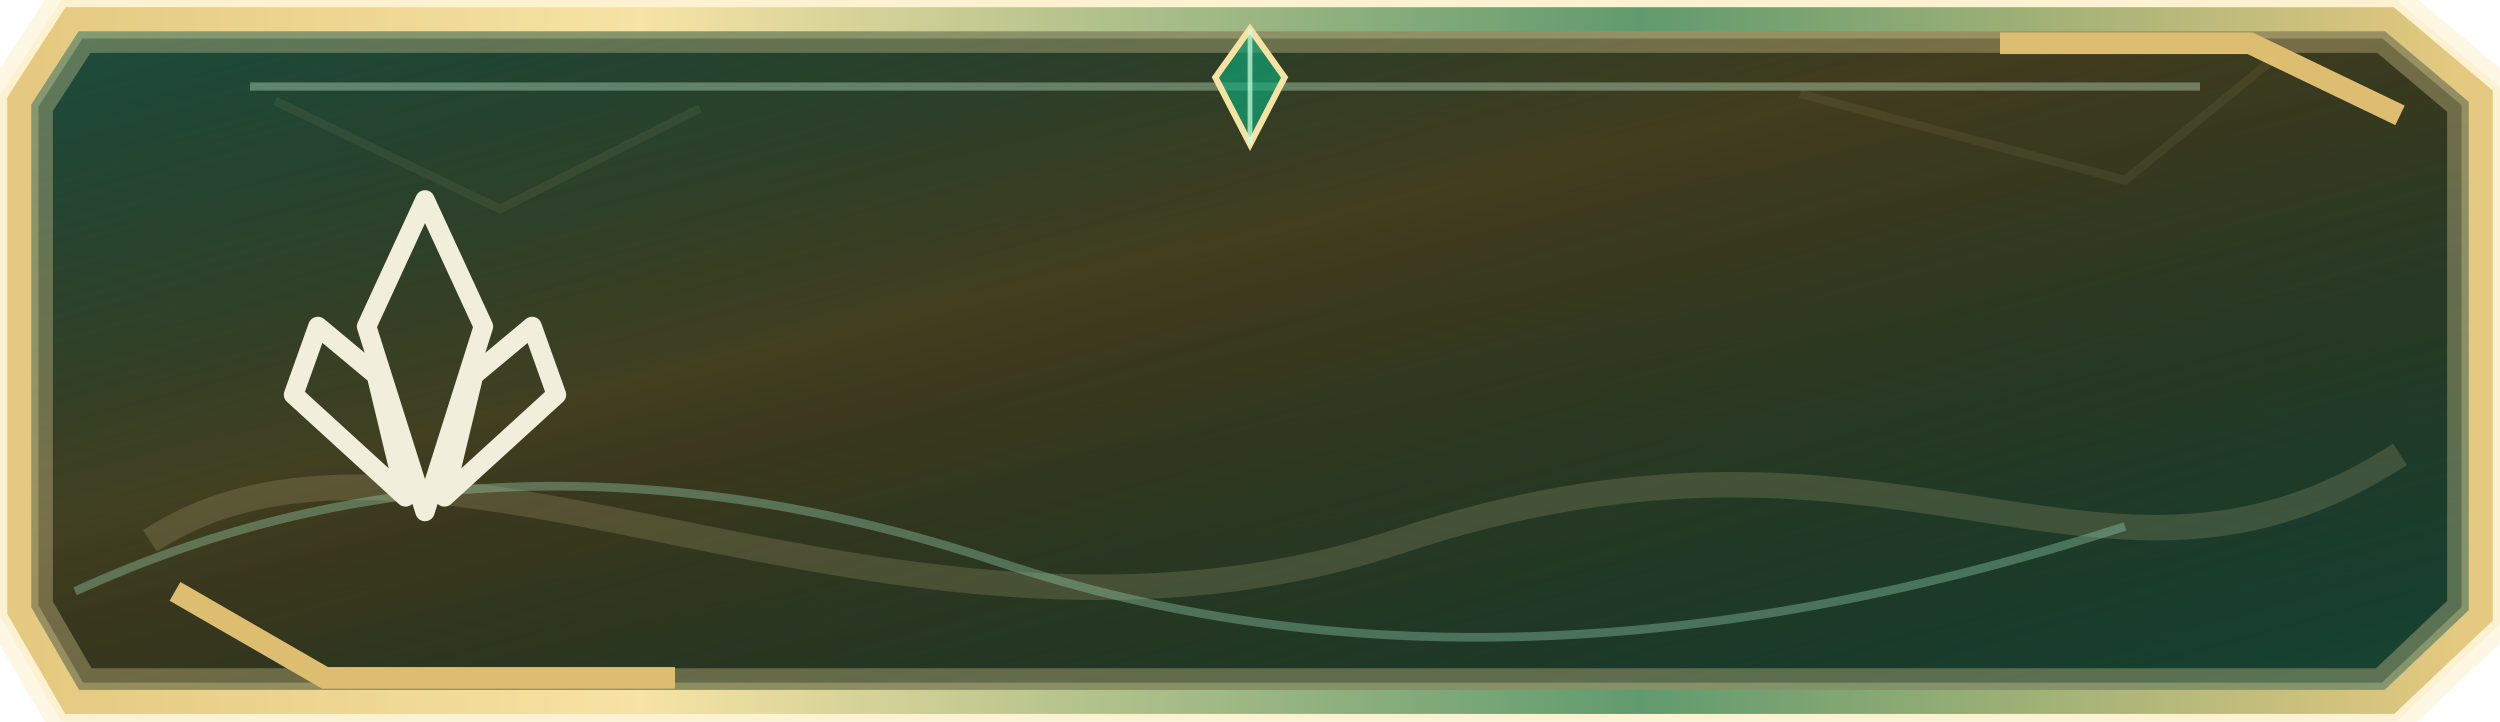
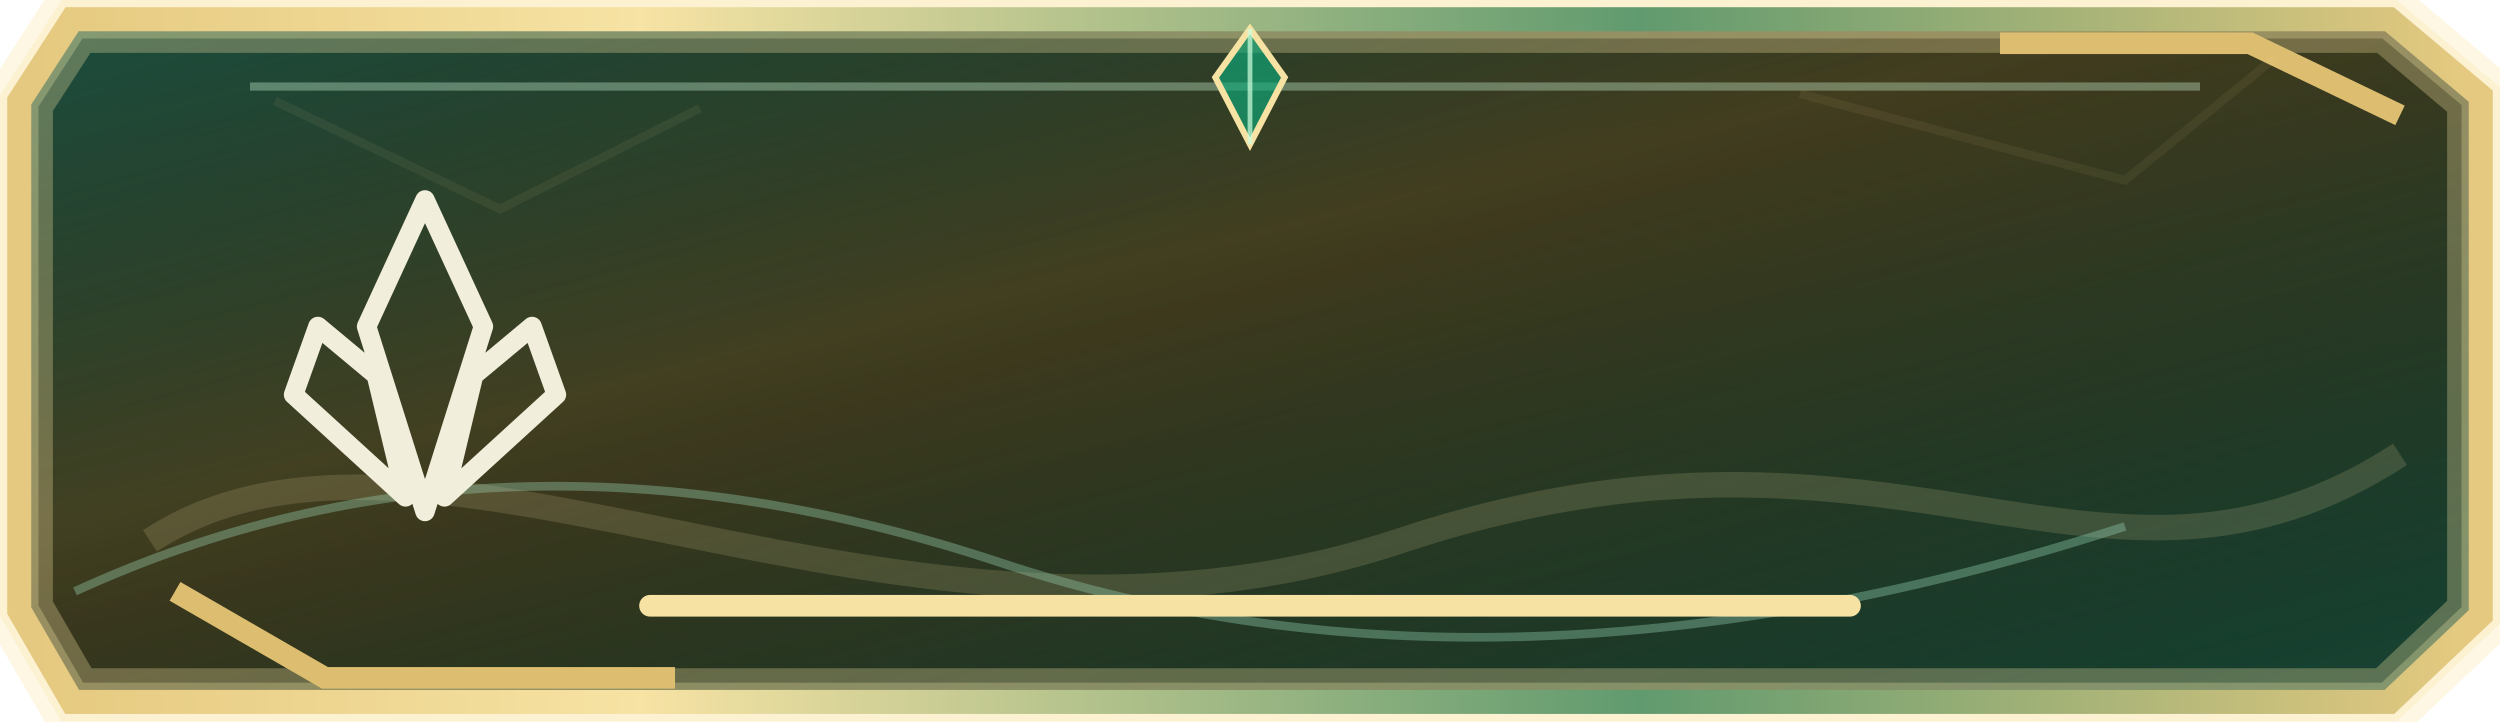
<svg xmlns="http://www.w3.org/2000/svg" width="520" height="150" viewBox="0 0 520 150" data-component="insignia" data-state="seleccionado">
  <defs>
    <linearGradient id="base" x1="0" y1="0" x2=".85" y2="1">
      <stop stop-color="#071b17" />
      <stop offset=".43" stop-color="#46381a" />
      <stop offset="1" stop-color="#061812" />
    </linearGradient>
    <linearGradient id="glass" x1="0" y1="0" x2="1" y2="1">
      <stop stop-color="#5defbb" stop-opacity=".24" />
      <stop offset=".45" stop-color="#008a67" stop-opacity=".05" />
      <stop offset="1" stop-color="#70ffbc" stop-opacity=".20" />
    </linearGradient>
    <linearGradient id="edge" x1="0" y1="0" x2="1" y2="0">
      <stop stop-color="#ddbe70" />
      <stop offset=".25" stop-color="#f6e2a3" />
      <stop offset=".66" stop-color="#207b58" />
      <stop offset="1" stop-color="#ddbe70" />
    </linearGradient>
    <linearGradient id="bar" x1="0" x2="1" y1="0" y2=".2">
      <stop stop-color="#138b64" />
      <stop offset=".45" stop-color="#f6e2a3" />
      <stop offset="1" stop-color="#0b9a6b" />
    </linearGradient>
    <radialGradient id="aura">
      <stop stop-color="#f6e2a3" stop-opacity=".30" />
      <stop offset="1" stop-color="#f6e2a3" stop-opacity="0" />
    </radialGradient>
  </defs>
  <path d="M 15.0 4 L 497.0 4 L 516.0 20.0 L 516.0 128.0 L 497.0 146.0 L 15.0 146.0 L 4 127.0 L 4 21.0 Z" fill="url(#base)" stroke="#f6e2a3" stroke-opacity=".30" stroke-width="8" />
  <path d="M 15.0 4 L 497.0 4 L 516.0 20.0 L 516.0 128.0 L 497.0 146.0 L 15.0 146.0 L 4 127.0 L 4 21.0 Z" fill="url(#glass)" stroke="url(#edge)" stroke-width="5" />
  <path d="M 15.0 4 L 497.0 4 L 516.0 20.0 L 516.0 128.0 L 497.0 146.0 L 15.0 146.0 L 4 127.0 L 4 21.0 Z" fill="none" stroke="#f6e2a3" stroke-opacity="0.3" stroke-width="14" />
  <path d="M 52.0 18.0 L 457.6 18.0" stroke="#d7ffdf" stroke-opacity=".34" stroke-width="1.7" />
  <path d="M 36.4 123.0 L 67.6 141.0 L 140.4 141.0" stroke="#ddbe70" stroke-width="4.50" fill="none" />
  <path d="M 416.0 9.0 L 468.0 9.0 L 499.2 24.0" stroke="#ddbe70" stroke-width="4.50" fill="none" />
  <g opacity="0.72">
    <path d="M 31.2 112.5 C 88.4 75.0 187.2 147.0 291.2 112.5 S 436.8 135.0 499.2 94.5" fill="none" stroke="#f6e2a3" stroke-opacity=".21" stroke-width="5.3" />
    <path d="M 15.6 123.0 Q 104.0 82.5 208.0 117.0 T 442.0 109.5" fill="none" stroke="#baffdf" stroke-opacity=".40" stroke-width="1.80" />
    <path d="M 374.4 19.5 L 442.0 37.5 L 473.2 12.0 M 57.2 21.0 L 104.0 43.5 L 145.6 22.5" fill="none" stroke="#f6e2a3" stroke-opacity=".09" stroke-width="1.8" />
  </g>
  <path d="M 260.0 6.0 L 267.2 16.1 L 260.0 30.0 L 252.8 16.1 Z" stroke="#f6e2a3" stroke-width="1.3" fill="#0eaa7a" fill-opacity=".65" />
  <path d="M 260.0 6.0 L 260.0 30.0" stroke="#d1ffdf" stroke-opacity=".7" />
  <g data-icon="insignia" transform="translate(88.4 75.0) scale(1.0125)" stroke="#f2eedc" stroke-width="4" stroke-linecap="round" stroke-linejoin="round" fill="none">
    <path d="M 0 -33 L 12 -7 L 0 31 L -12 -7 Z M -22 -7 L -10 3 L -4 28 L -27 7 Z M 22 -7 L 10 3 L 4 28 L 27 7 Z" />
  </g>
+   <path d="M 135.2 126.0 L 384.8 126.0" stroke="#f6e2a3" stroke-width="4.5" stroke-linecap="round" />
</svg>
